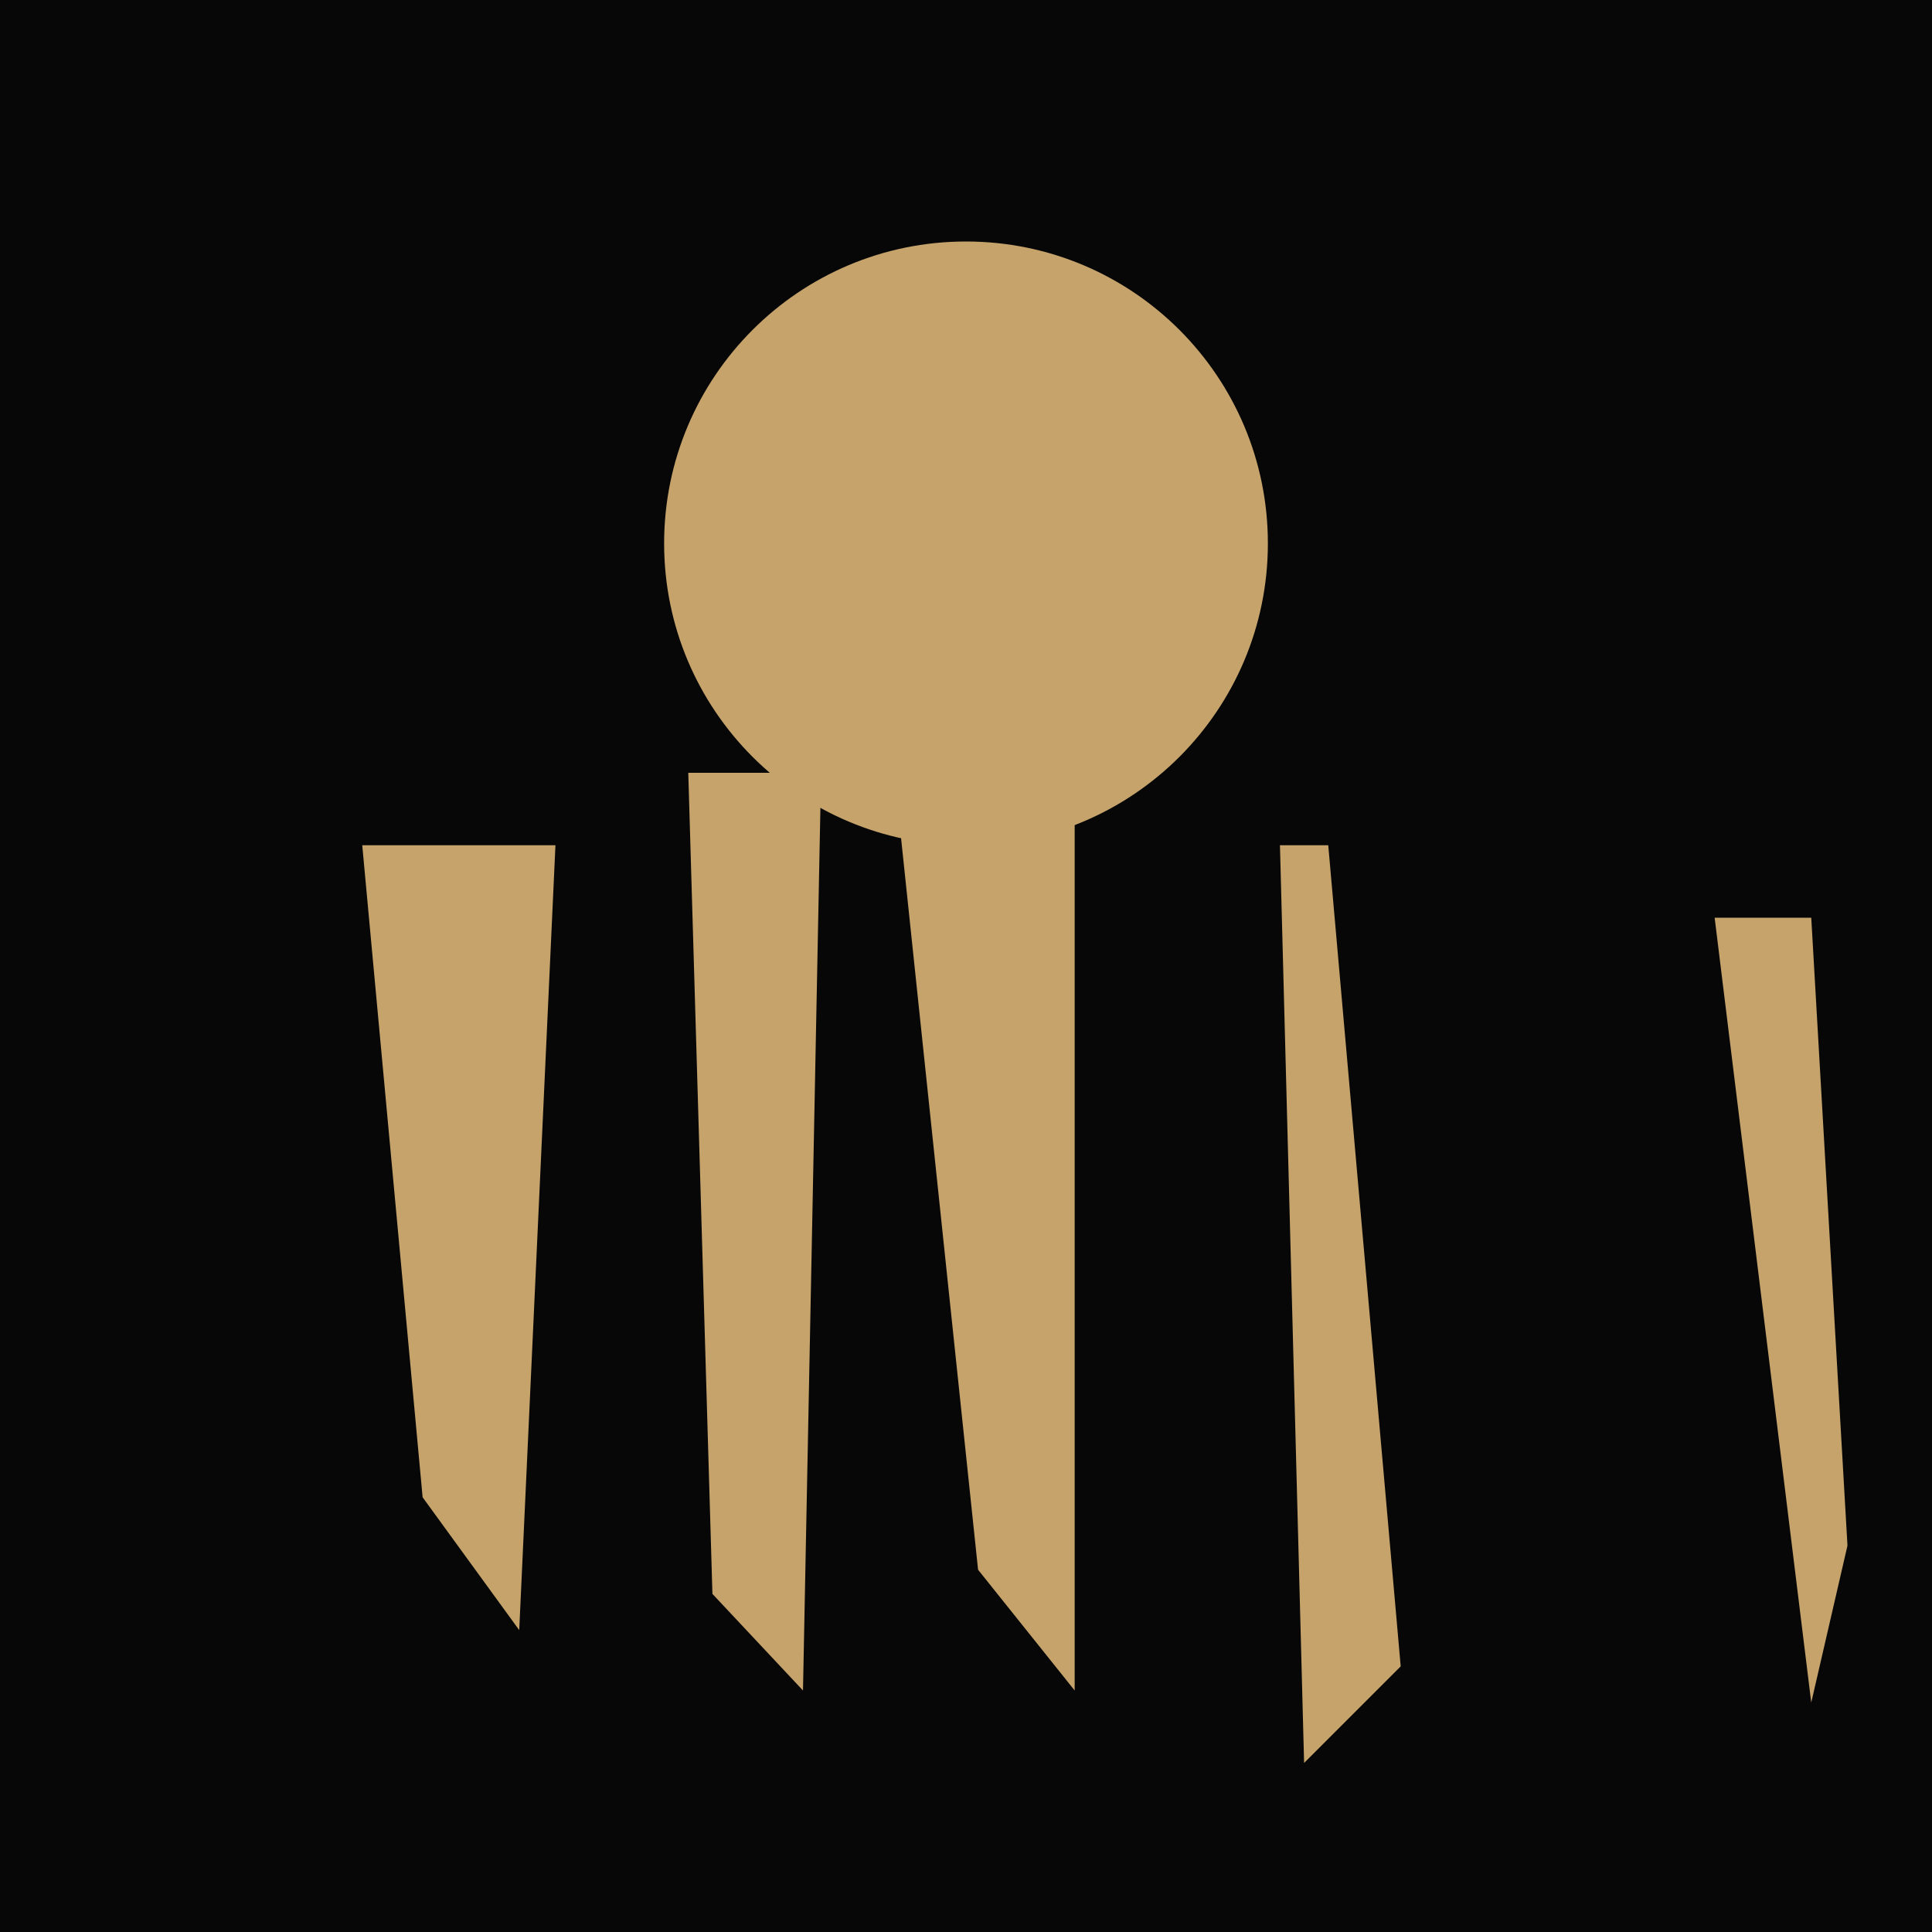
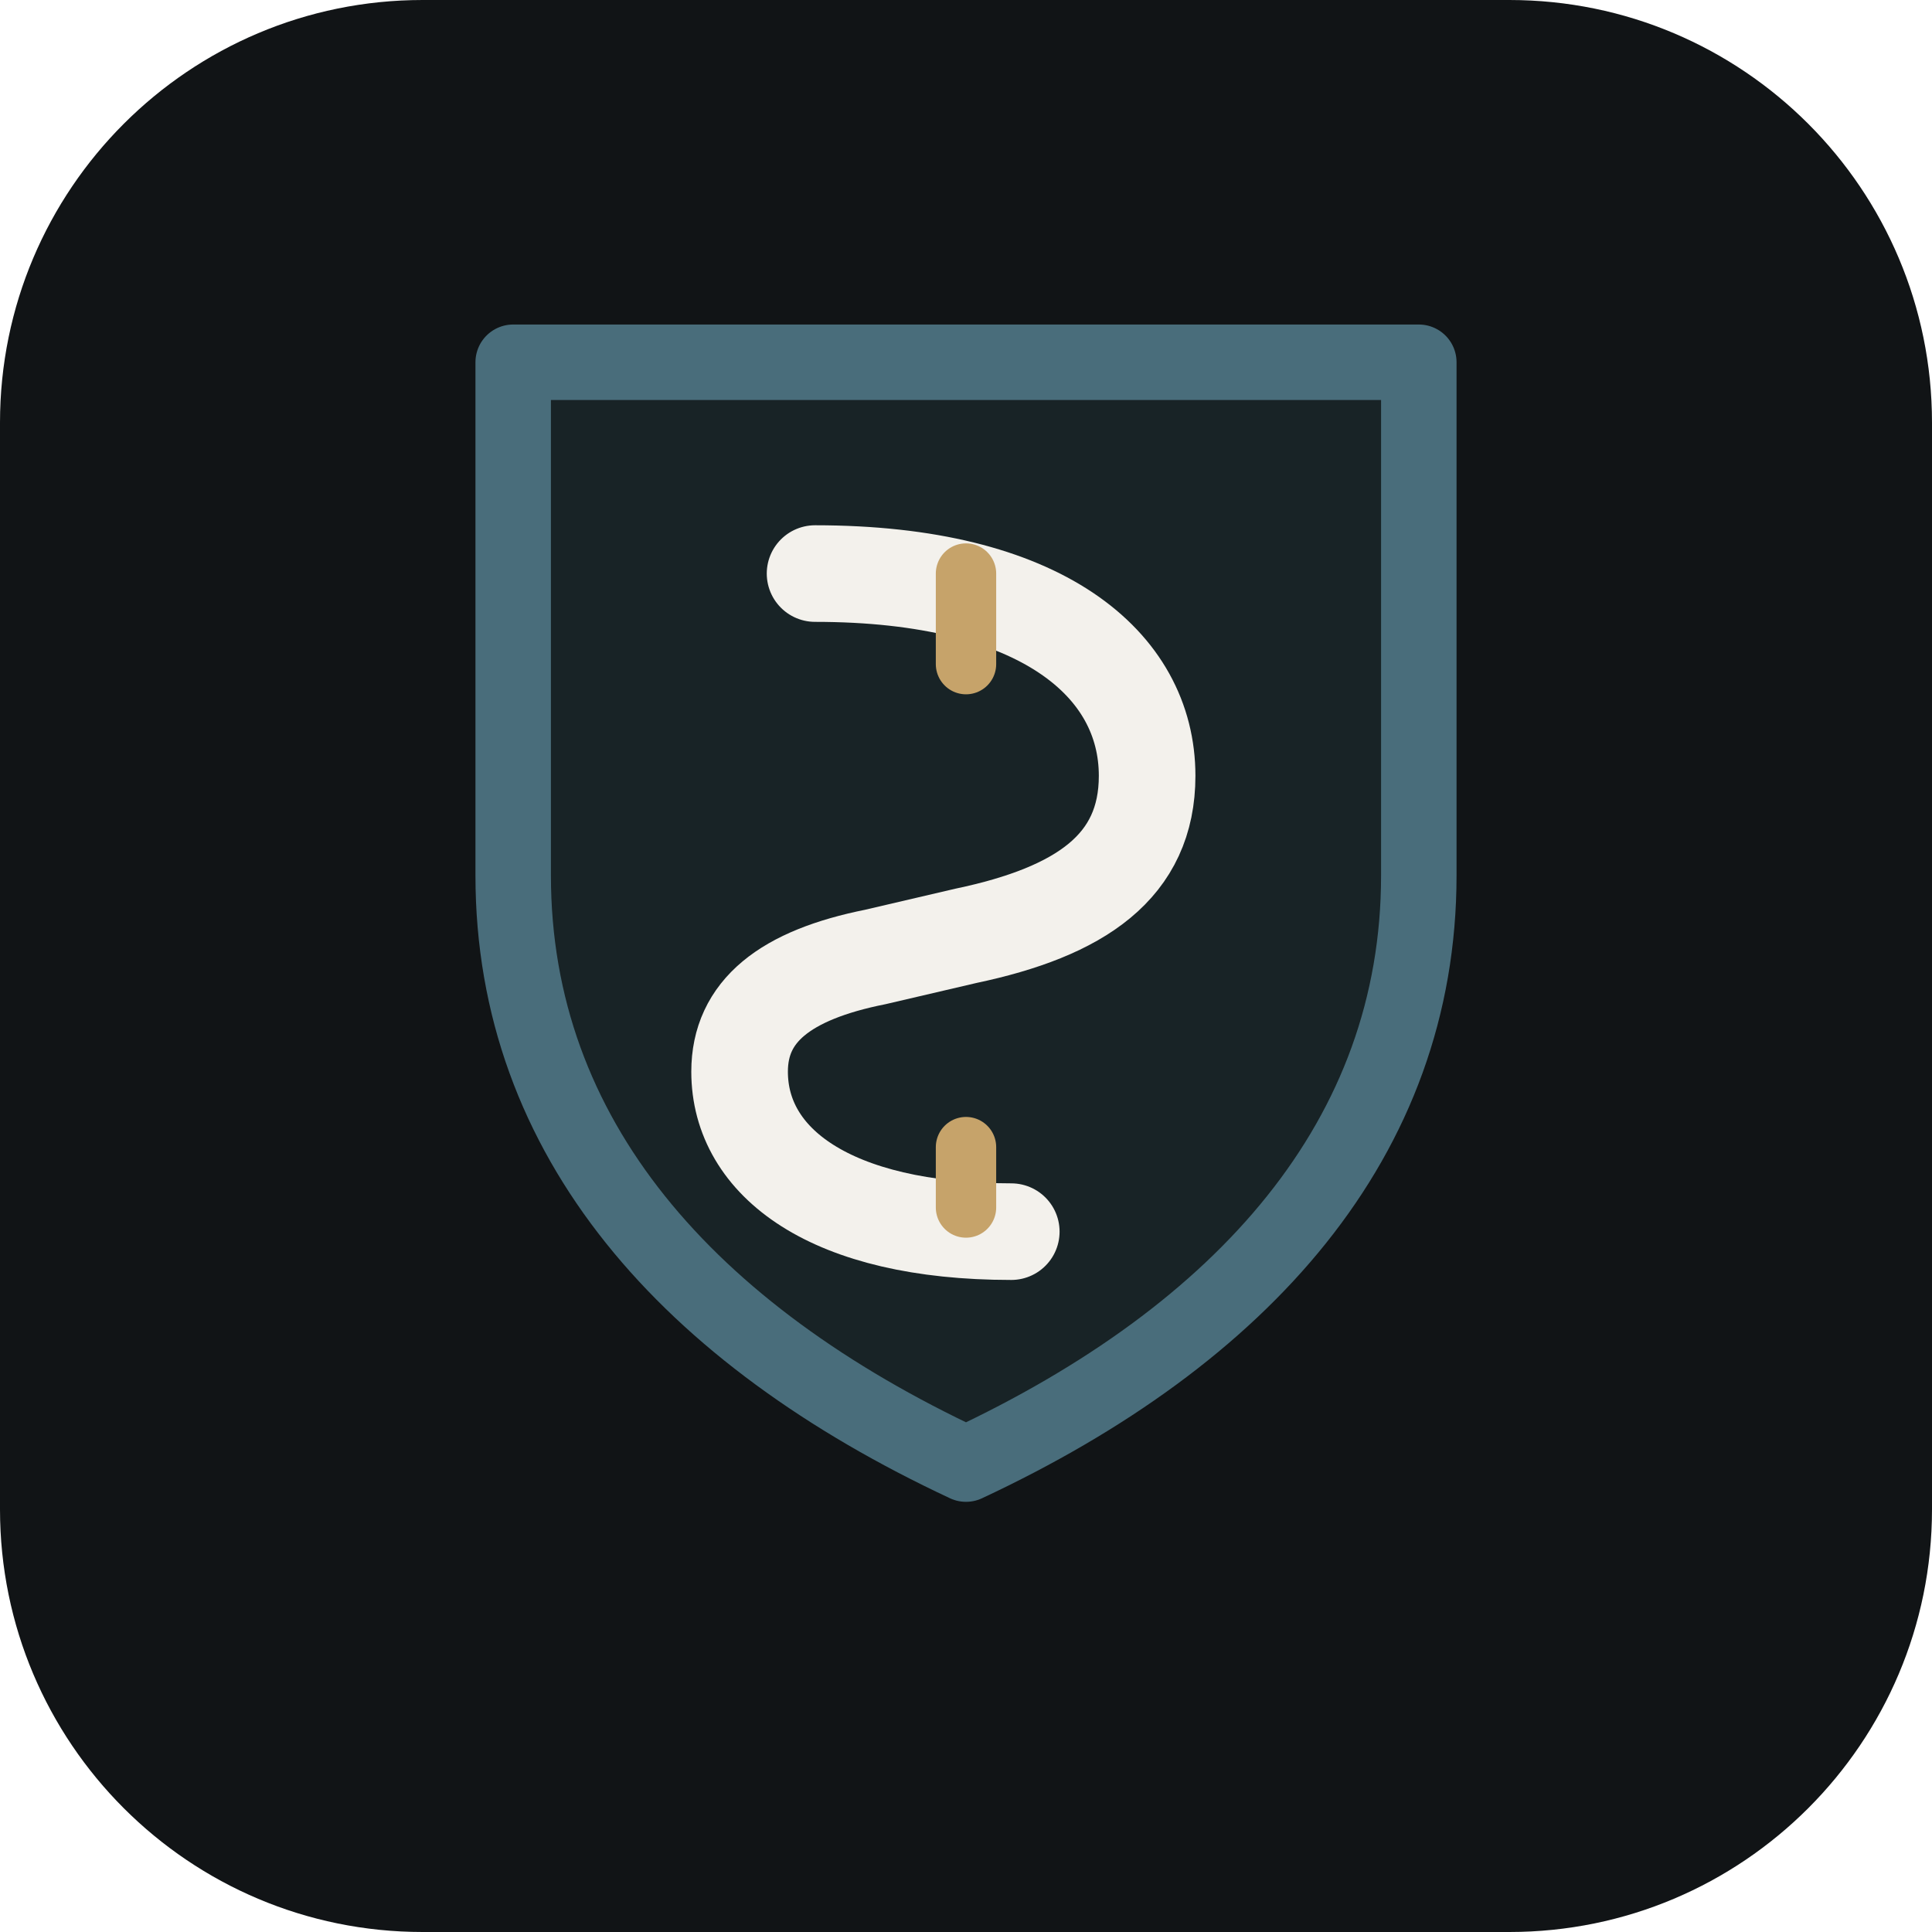
- <svg xmlns="http://www.w3.org/2000/svg" viewBox="0 0 32 32">
-   <rect width="32" height="32" fill="#070708" />
-   <circle cx="16" cy="9" r="5" fill="#c6a36a" />
-   <path d="M6 14h3.2l-.6 13-1.6-2.2L6 14zm4.4-1.2h3.2l-.3 15.2-1.5-1.6-.4-13.6zm4.2-2.2h3.2V28l-1.6-2-1.6-15.2zm4.2 3.4h3.2l1.2 13.6-1.6 1.6-.4-15.2zm4.6 1.2H30l.6 10.4-.6 2.6-1.6-13z" fill="#c6a36a" />
+ <svg xmlns="http://www.w3.org/2000/svg" viewBox="0 0 64 64" fill="none">
+   <rect width="64" height="64" rx="14" fill="#111416" />
+   <path d="M17 12h30v17c0 8.7-5.8 15.2-15 19.5C22.8 44.2 17 37.7 17 29V12Z" fill="#182326" stroke="#496d7b" stroke-width="2.5" stroke-linejoin="round" />
+   <path d="M27 19c7.5 0 11 3 11 6.7 0 3-2.2 4.5-6 5.3l-3 .7c-3 .6-4.5 1.8-4.5 3.8 0 3 3 5.3 9 5.3" stroke="#f3f1ec" stroke-width="3.2" stroke-linecap="round" />
+   <path d="M32 19v3m0 16v2" stroke="#c6a36a" stroke-width="2" stroke-linecap="round" />
</svg>
